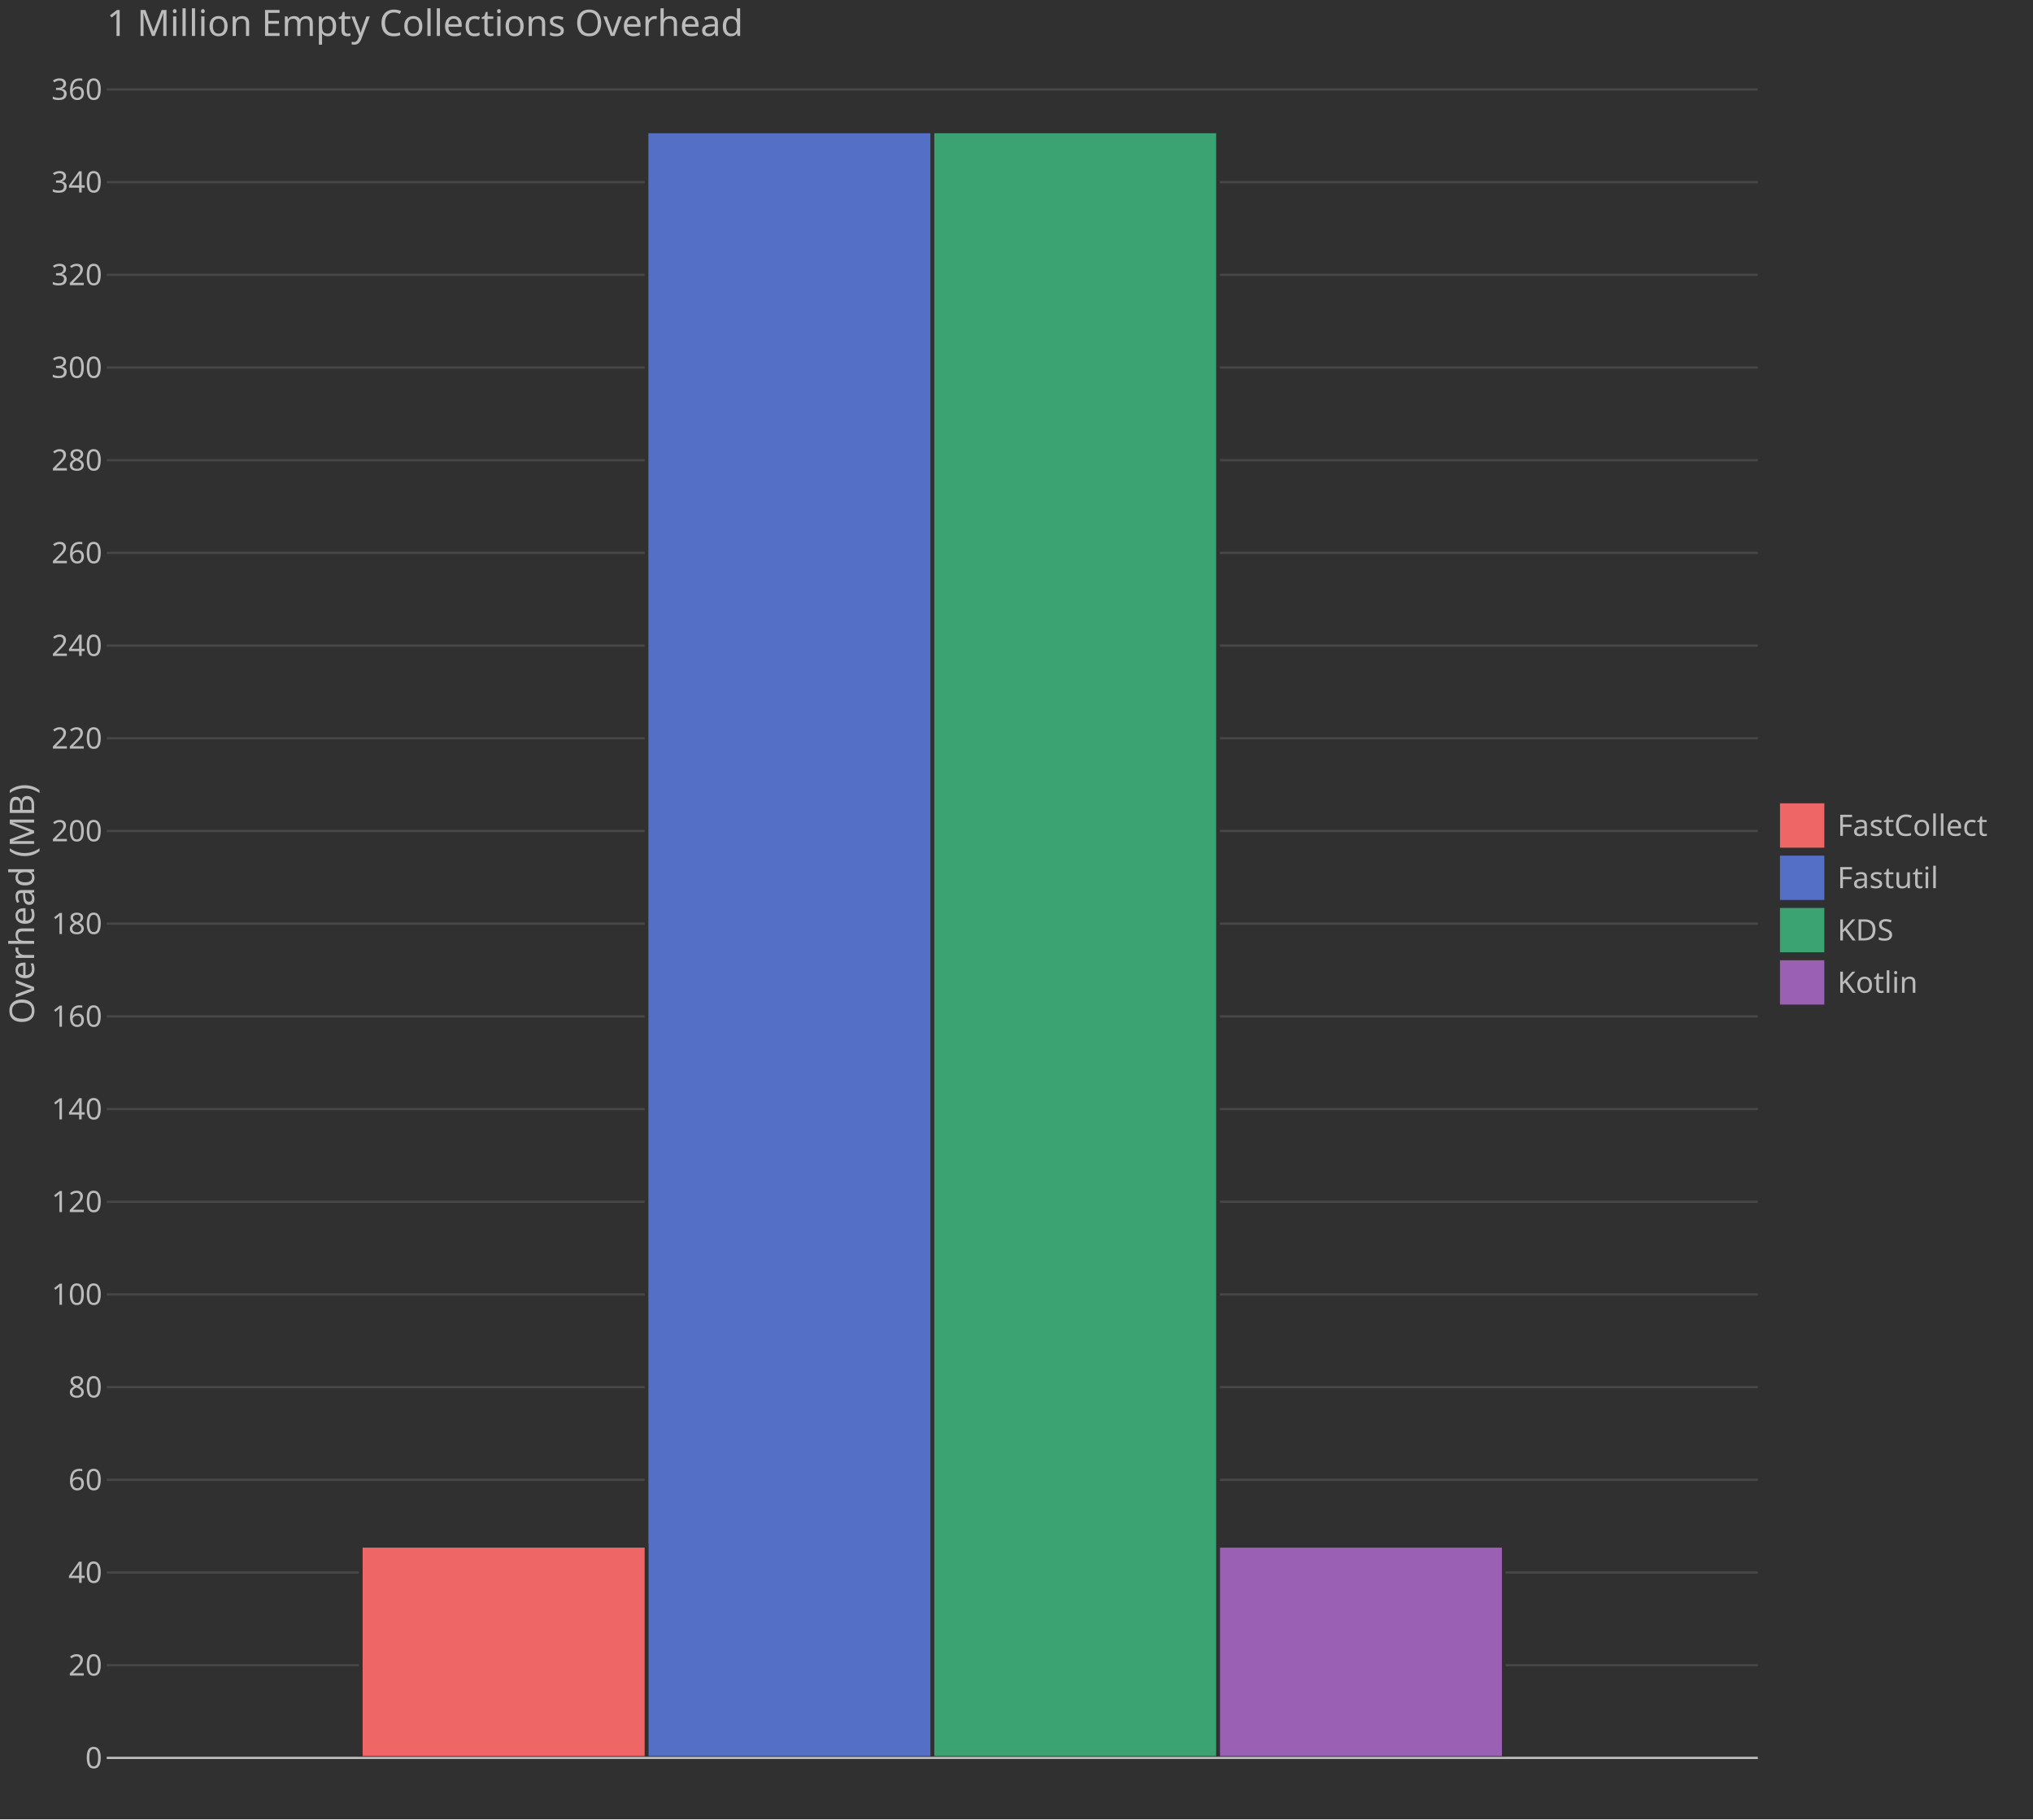
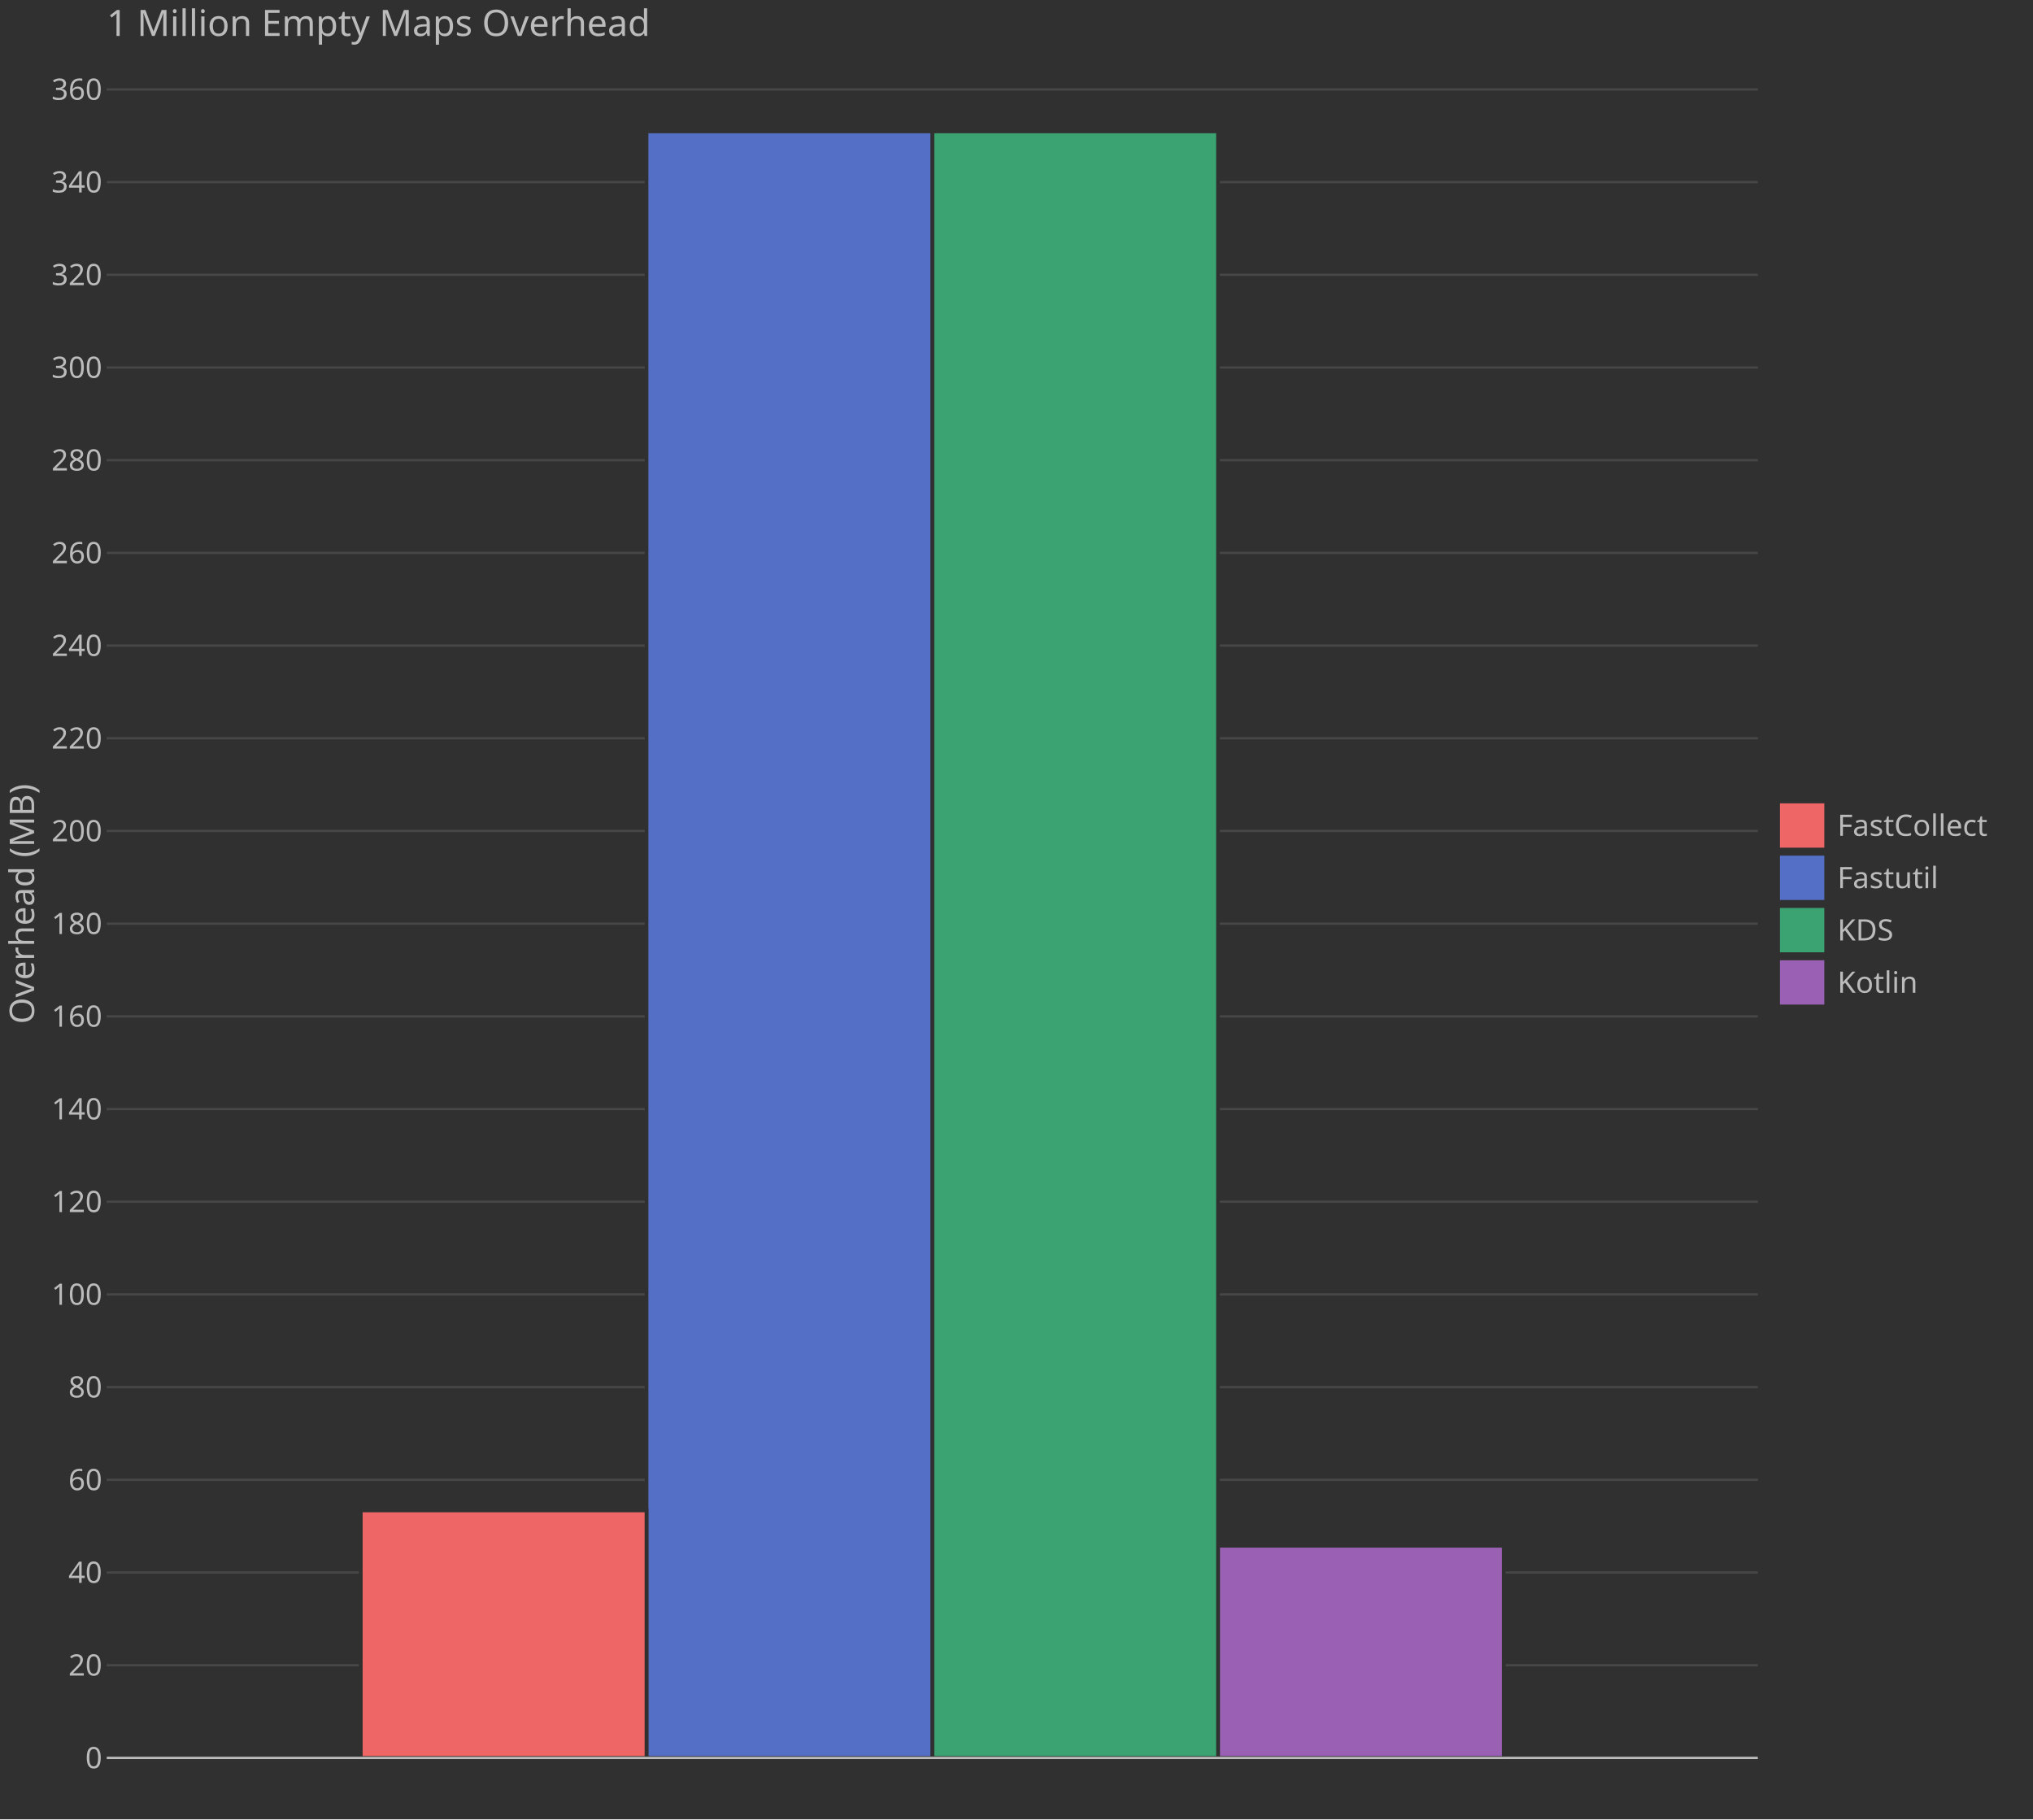
<svg xmlns="http://www.w3.org/2000/svg" display="block" class="plt-container" width="894.0" height="800.0">
  <style type="text/css">
  .plt-container {
   font-family: sans-serif;
   user-select: none;
   -webkit-user-select: none;
   -moz-user-select: none;
   -ms-user-select: none;
}
text {
   text-rendering: optimizeLegibility;
}
- #pRztSgT .plot-title {
+ #pxIG6iq .plot-title {
fill: #bbbbbb;
font-weight: normal;
   font-style: normal;font-family: sans-serif;
font-size: 16.0px;

}
- #pRztSgT .plot-subtitle {
+ #pxIG6iq .plot-subtitle {
fill: #bbbbbb;
font-weight: normal;
   font-style: normal;font-family: sans-serif;
font-size: 15.0px;

}
- #pRztSgT .plot-caption {
- fill: #bbbbbb;
- font-weight: normal;
-    font-style: normal;font-family: sans-serif;
- font-size: 13.0px;
- 
- }
- #pRztSgT .hyperlink-element {
+ #pxIG6iq .plot-caption {
+ fill: #bbbbbb;
+ font-weight: normal;
+    font-style: normal;font-family: sans-serif;
+ font-size: 13.0px;
+ 
+ }
+ #pxIG6iq .hyperlink-element {
fill: #118ed8;
font-weight: normal;
   font-style: normal;
}
- #pRztSgT .legend-title {
+ #pxIG6iq .legend-title {
fill: #bbbbbb;
font-weight: normal;
   font-style: normal;font-family: sans-serif;
font-size: 15.0px;

}
- #pRztSgT .legend-item {
- fill: #bbbbbb;
- font-weight: normal;
-    font-style: normal;font-family: sans-serif;
- font-size: 13.0px;
- 
- }
- #pRztSgT .axis-title-x {
+ #pxIG6iq .legend-item {
+ fill: #bbbbbb;
+ font-weight: normal;
+    font-style: normal;font-family: sans-serif;
+ font-size: 13.0px;
+ 
+ }
+ #pxIG6iq .axis-title-x {
fill: #bbbbbb;
font-weight: normal;
   font-style: normal;font-family: sans-serif;
font-size: 15.0px;

}
- #pRztSgT .axis-text-x {
- fill: #bbbbbb;
- font-weight: normal;
-    font-style: normal;font-family: sans-serif;
- font-size: 13.0px;
- 
- }
- #dxpnkwb .axis-tooltip-text-x {
+ #pxIG6iq .axis-text-x {
+ fill: #bbbbbb;
+ font-weight: normal;
+    font-style: normal;font-family: sans-serif;
+ font-size: 13.0px;
+ 
+ }
+ #dUUvRAt .axis-tooltip-text-x {
fill: #303030;
font-weight: normal;
   font-style: normal;font-family: sans-serif;
font-size: 13.0px;

}
- #pRztSgT .axis-title-y {
+ #pxIG6iq .axis-title-y {
fill: #bbbbbb;
font-weight: normal;
   font-style: normal;font-family: sans-serif;
font-size: 15.0px;

}
- #pRztSgT .axis-text-y {
- fill: #bbbbbb;
- font-weight: normal;
-    font-style: normal;font-family: sans-serif;
- font-size: 13.0px;
- 
- }
- #dxpnkwb .axis-tooltip-text-y {
+ #pxIG6iq .axis-text-y {
+ fill: #bbbbbb;
+ font-weight: normal;
+    font-style: normal;font-family: sans-serif;
+ font-size: 13.0px;
+ 
+ }
+ #dUUvRAt .axis-tooltip-text-y {
fill: #303030;
font-weight: normal;
   font-style: normal;font-family: sans-serif;
font-size: 13.0px;

}
- #pRztSgT .facet-strip-text-x {
- fill: #bbbbbb;
- font-weight: normal;
-    font-style: normal;font-family: sans-serif;
- font-size: 13.0px;
- 
- }
- #pRztSgT .facet-strip-text-y {
- fill: #bbbbbb;
- font-weight: normal;
-    font-style: normal;font-family: sans-serif;
- font-size: 13.0px;
- 
- }
- #dxpnkwb .tooltip-text {
- fill: #bbbbbb;
- font-weight: normal;
-    font-style: normal;font-family: sans-serif;
- font-size: 13.0px;
- 
- }
- #dxpnkwb .tooltip-title {
+ #pxIG6iq .facet-strip-text-x {
+ fill: #bbbbbb;
+ font-weight: normal;
+    font-style: normal;font-family: sans-serif;
+ font-size: 13.0px;
+ 
+ }
+ #pxIG6iq .facet-strip-text-y {
+ fill: #bbbbbb;
+ font-weight: normal;
+    font-style: normal;font-family: sans-serif;
+ font-size: 13.0px;
+ 
+ }
+ #dUUvRAt .tooltip-text {
+ fill: #bbbbbb;
+ font-weight: normal;
+    font-style: normal;font-family: sans-serif;
+ font-size: 13.0px;
+ 
+ }
+ #dUUvRAt .tooltip-title {
fill: #bbbbbb;
font-weight: bold;
   font-style: normal;font-family: sans-serif;
font-size: 13.0px;

}
- #dxpnkwb .tooltip-label {
+ #dUUvRAt .tooltip-label {
fill: #bbbbbb;
font-weight: bold;
   font-style: normal;font-family: sans-serif;
font-size: 13.0px;

}

  </style>
-   <g id="pRztSgT">
+   <g id="pxIG6iq">
    <path fill-rule="evenodd" fill="rgb(48,48,48)" fill-opacity="1.0" d="M0.0 0.0 L0.0 800.0 L894.0 800.0 L894.0 0.0 Z">
    </path>
    <g transform="translate(21.0 22.0 ) ">
      <g>
        <g transform="translate(25.94182 0.0 ) ">
          <g>
          </g>
        </g>
        <g transform="translate(25.94182 0.0 ) ">
          <g>
            <line x1="0.0" y1="751.0" x2="726.043" y2="751.0" stroke="rgb(71,71,71)" stroke-opacity="1.0" stroke-width="1.0" fill="none">
            </line>
            <line x1="0.0" y1="710.24" x2="726.043" y2="710.24" stroke="rgb(71,71,71)" stroke-opacity="1.0" stroke-width="1.0" fill="none">
            </line>
            <line x1="0.0" y1="669.48" x2="726.043" y2="669.48" stroke="rgb(71,71,71)" stroke-opacity="1.0" stroke-width="1.0" fill="none">
            </line>
            <line x1="0.0" y1="628.72" x2="726.043" y2="628.72" stroke="rgb(71,71,71)" stroke-opacity="1.0" stroke-width="1.0" fill="none">
            </line>
            <line x1="0.0" y1="587.961" x2="726.043" y2="587.961" stroke="rgb(71,71,71)" stroke-opacity="1.0" stroke-width="1.0" fill="none">
            </line>
            <line x1="0.0" y1="547.201" x2="726.043" y2="547.201" stroke="rgb(71,71,71)" stroke-opacity="1.0" stroke-width="1.0" fill="none">
            </line>
            <line x1="0.0" y1="506.441" x2="726.043" y2="506.441" stroke="rgb(71,71,71)" stroke-opacity="1.0" stroke-width="1.0" fill="none">
            </line>
            <line x1="0.0" y1="465.681" x2="726.043" y2="465.681" stroke="rgb(71,71,71)" stroke-opacity="1.0" stroke-width="1.0" fill="none">
            </line>
            <line x1="0.0" y1="424.921" x2="726.043" y2="424.921" stroke="rgb(71,71,71)" stroke-opacity="1.0" stroke-width="1.0" fill="none">
            </line>
            <line x1="0.0" y1="384.161" x2="726.043" y2="384.161" stroke="rgb(71,71,71)" stroke-opacity="1.0" stroke-width="1.0" fill="none">
            </line>
            <line x1="0.0" y1="343.401" x2="726.043" y2="343.401" stroke="rgb(71,71,71)" stroke-opacity="1.0" stroke-width="1.0" fill="none">
            </line>
            <line x1="0.0" y1="302.641" x2="726.043" y2="302.641" stroke="rgb(71,71,71)" stroke-opacity="1.0" stroke-width="1.0" fill="none">
            </line>
            <line x1="0.0" y1="261.882" x2="726.043" y2="261.882" stroke="rgb(71,71,71)" stroke-opacity="1.0" stroke-width="1.0" fill="none">
            </line>
            <line x1="0.0" y1="221.122" x2="726.043" y2="221.122" stroke="rgb(71,71,71)" stroke-opacity="1.0" stroke-width="1.0" fill="none">
            </line>
            <line x1="0.0" y1="180.362" x2="726.043" y2="180.362" stroke="rgb(71,71,71)" stroke-opacity="1.0" stroke-width="1.0" fill="none">
            </line>
            <line x1="0.0" y1="139.602" x2="726.043" y2="139.602" stroke="rgb(71,71,71)" stroke-opacity="1.0" stroke-width="1.0" fill="none">
            </line>
            <line x1="0.0" y1="98.842" x2="726.043" y2="98.842" stroke="rgb(71,71,71)" stroke-opacity="1.0" stroke-width="1.0" fill="none">
            </line>
            <line x1="0.0" y1="58.082" x2="726.043" y2="58.082" stroke="rgb(71,71,71)" stroke-opacity="1.0" stroke-width="1.0" fill="none">
            </line>
            <line x1="0.0" y1="17.322" x2="726.043" y2="17.322" stroke="rgb(71,71,71)" stroke-opacity="1.0" stroke-width="1.0" fill="none">
            </line>
          </g>
        </g>
      </g>
-       <g clip-path="url(#c50Q2kH)" clip-bounds-jfx="[rect (25.942, 0.0), (726.043, 751.0)]">
+       <g clip-path="url(#c1eVtU5)" clip-bounds-jfx="[rect (25.942, 0.0), (726.043, 751.0)]">
        <g transform="translate(25.94182 0.0 ) ">
          <g>
            <g>
              <rect x="488.683" y="657.708" height="93.292" width="125.661" stroke="rgb(48,48,48)" stroke-opacity="1.0" fill="rgb(154,96,180)" fill-opacity="1.0" stroke-width="1.65">
              </rect>
              <rect x="363.021" y="35.762" height="715.238" width="125.661" stroke="rgb(48,48,48)" stroke-opacity="1.0" fill="rgb(59,162,114)" fill-opacity="1.0" stroke-width="1.65">
              </rect>
              <rect x="237.36" y="35.762" height="715.238" width="125.661" stroke="rgb(48,48,48)" stroke-opacity="1.0" fill="rgb(84,112,198)" fill-opacity="1.0" stroke-width="1.65">
              </rect>
-               <rect x="111.699" y="657.708" height="93.292" width="125.661" stroke="rgb(48,48,48)" stroke-opacity="1.0" fill="rgb(238,102,102)" fill-opacity="1.0" stroke-width="1.65">
+               <rect x="111.699" y="642.159" height="108.841" width="125.661" stroke="rgb(48,48,48)" stroke-opacity="1.0" fill="rgb(238,102,102)" fill-opacity="1.0" stroke-width="1.65">
              </rect>
            </g>
          </g>
        </g>
        <defs>
-           <clipPath id="c50Q2kH">
+           <clipPath id="c1eVtU5">
            <rect x="25.942" y="0.0" width="726.043" height="751.0">
            </rect>
          </clipPath>
        </defs>
      </g>
      <g>
        <g transform="translate(25.94182 751.0 ) ">
          <line x1="0.0" y1="0.0" x2="726.043" y2="0.0" stroke-width="1.0" stroke="rgb(187,187,187)" stroke-opacity="1.0">
          </line>
        </g>
        <g transform="translate(25.94182 0.0 ) ">
          <g transform="translate(0.0 751.0 ) ">
            <g transform="translate(-2.0 0.0 ) ">
              <text class="axis-text-y" text-anchor="end" dy="0.35em" y="0.0">
                <tspan>0</tspan>
              </text>
            </g>
          </g>
          <g transform="translate(0.0 710.2401 ) ">
            <g transform="translate(-2.0 0.0 ) ">
              <text class="axis-text-y" text-anchor="end" dy="0.35em" y="0.0">
                <tspan>20</tspan>
              </text>
            </g>
          </g>
          <g transform="translate(0.0 669.4803 ) ">
            <g transform="translate(-2.0 0.0 ) ">
              <text class="axis-text-y" text-anchor="end" dy="0.35em" y="0.0">
                <tspan>40</tspan>
              </text>
            </g>
          </g>
          <g transform="translate(0.0 628.7204 ) ">
            <g transform="translate(-2.0 0.0 ) ">
              <text class="axis-text-y" text-anchor="end" dy="0.35em" y="0.0">
                <tspan>60</tspan>
              </text>
            </g>
          </g>
          <g transform="translate(0.0 587.9605 ) ">
            <g transform="translate(-2.0 0.0 ) ">
              <text class="axis-text-y" text-anchor="end" dy="0.35em" y="0.0">
                <tspan>80</tspan>
              </text>
            </g>
          </g>
          <g transform="translate(0.0 547.2007 ) ">
            <g transform="translate(-2.0 0.0 ) ">
              <text class="axis-text-y" text-anchor="end" dy="0.35em" y="0.0">
                <tspan>100</tspan>
              </text>
            </g>
          </g>
          <g transform="translate(0.0 506.4408 ) ">
            <g transform="translate(-2.0 0.0 ) ">
              <text class="axis-text-y" text-anchor="end" dy="0.35em" y="0.0">
                <tspan>120</tspan>
              </text>
            </g>
          </g>
          <g transform="translate(0.0 465.681 ) ">
            <g transform="translate(-2.0 0.0 ) ">
              <text class="axis-text-y" text-anchor="end" dy="0.35em" y="0.0">
                <tspan>140</tspan>
              </text>
            </g>
          </g>
          <g transform="translate(0.0 424.9211 ) ">
            <g transform="translate(-2.0 0.0 ) ">
              <text class="axis-text-y" text-anchor="end" dy="0.35em" y="0.0">
                <tspan>160</tspan>
              </text>
            </g>
          </g>
          <g transform="translate(0.0 384.1612 ) ">
            <g transform="translate(-2.0 0.0 ) ">
              <text class="axis-text-y" text-anchor="end" dy="0.35em" y="0.0">
                <tspan>180</tspan>
              </text>
            </g>
          </g>
          <g transform="translate(0.0 343.4014 ) ">
            <g transform="translate(-2.0 0.0 ) ">
              <text class="axis-text-y" text-anchor="end" dy="0.35em" y="0.0">
                <tspan>200</tspan>
              </text>
            </g>
          </g>
          <g transform="translate(0.0 302.6415 ) ">
            <g transform="translate(-2.0 0.0 ) ">
              <text class="axis-text-y" text-anchor="end" dy="0.35em" y="0.0">
                <tspan>220</tspan>
              </text>
            </g>
          </g>
          <g transform="translate(0.0 261.8816 ) ">
            <g transform="translate(-2.0 0.0 ) ">
              <text class="axis-text-y" text-anchor="end" dy="0.35em" y="0.0">
                <tspan>240</tspan>
              </text>
            </g>
          </g>
          <g transform="translate(0.0 221.1218 ) ">
            <g transform="translate(-2.0 0.0 ) ">
              <text class="axis-text-y" text-anchor="end" dy="0.35em" y="0.0">
                <tspan>260</tspan>
              </text>
            </g>
          </g>
          <g transform="translate(0.0 180.3619 ) ">
            <g transform="translate(-2.0 0.0 ) ">
              <text class="axis-text-y" text-anchor="end" dy="0.35em" y="0.0">
                <tspan>280</tspan>
              </text>
            </g>
          </g>
          <g transform="translate(0.0 139.602 ) ">
            <g transform="translate(-2.0 0.0 ) ">
              <text class="axis-text-y" text-anchor="end" dy="0.35em" y="0.0">
                <tspan>300</tspan>
              </text>
            </g>
          </g>
          <g transform="translate(0.0 98.84217 ) ">
            <g transform="translate(-2.0 0.0 ) ">
              <text class="axis-text-y" text-anchor="end" dy="0.35em" y="0.0">
                <tspan>320</tspan>
              </text>
            </g>
          </g>
          <g transform="translate(0.0 58.08231 ) ">
            <g transform="translate(-2.0 0.0 ) ">
              <text class="axis-text-y" text-anchor="end" dy="0.35em" y="0.0">
                <tspan>340</tspan>
              </text>
            </g>
          </g>
          <g transform="translate(0.0 17.32244 ) ">
            <g transform="translate(-2.0 0.0 ) ">
              <text class="axis-text-y" text-anchor="end" dy="0.35em" y="0.0">
                <tspan>360</tspan>
              </text>
            </g>
          </g>
        </g>
      </g>
    </g>
    <g transform="translate(46.94182 15.8 ) ">
      <text class="plot-title" y="0.0">
-         <tspan>1 Million Empty Collections Overhead</tspan>
+         <tspan>1 Million Empty Maps Overhead</tspan>
      </text>
    </g>
    <g transform="translate(15.0 397.5 ) rotate(-90.0 ) ">
      <text class="axis-title-y" y="0.0" text-anchor="middle">
        <tspan>Overhead (MB)</tspan>
      </text>
    </g>
    <g transform="translate(409.9632 794.0 ) ">
    </g>
    <g transform="translate(775.9845 346.5 ) ">
      <rect x="0.0" y="0.0" height="102.0" width="115.015" stroke="rgb(187,187,187)" stroke-opacity="1.0" stroke-width="0.0" fill="rgb(48,48,48)" fill-opacity="1.0">
      </rect>
      <g transform="translate(5.0 5.0 ) ">
        <g transform="">
          <g transform="">
            <g>
              <g transform="translate(1.0 1.0 ) ">
                <g>
                  <rect x="0.0" y="0.0" height="21.0" width="21.0" stroke="rgb(48,48,48)" stroke-opacity="1.0" fill="rgb(238,102,102)" fill-opacity="1.0" stroke-width="1.5">
                  </rect>
                </g>
              </g>
            </g>
            <g transform="translate(26.9903 11.5 ) ">
              <text class="legend-item" y="0.0" dy="0.35em">
                <tspan>FastCollect</tspan>
              </text>
            </g>
          </g>
          <g transform="translate(0.0 23.0 ) ">
            <g>
              <g transform="translate(1.0 1.0 ) ">
                <g>
                  <rect x="0.0" y="0.0" height="21.0" width="21.0" stroke="rgb(48,48,48)" stroke-opacity="1.0" fill="rgb(84,112,198)" fill-opacity="1.0" stroke-width="1.5">
                  </rect>
                </g>
              </g>
            </g>
            <g transform="translate(26.9903 11.5 ) ">
              <text class="legend-item" y="0.0" dy="0.35em">
                <tspan>Fastutil</tspan>
              </text>
            </g>
          </g>
          <g transform="translate(0.0 46.0 ) ">
            <g>
              <g transform="translate(1.0 1.0 ) ">
                <g>
                  <rect x="0.0" y="0.0" height="21.0" width="21.0" stroke="rgb(48,48,48)" stroke-opacity="1.0" fill="rgb(59,162,114)" fill-opacity="1.0" stroke-width="1.5">
                  </rect>
                </g>
              </g>
            </g>
            <g transform="translate(26.9903 11.5 ) ">
              <text class="legend-item" y="0.0" dy="0.35em">
                <tspan>KDS</tspan>
              </text>
            </g>
          </g>
          <g transform="translate(0.0 69.0 ) ">
            <g>
              <g transform="translate(1.0 1.0 ) ">
                <g>
                  <rect x="0.0" y="0.0" height="21.0" width="21.0" stroke="rgb(48,48,48)" stroke-opacity="1.0" fill="rgb(154,96,180)" fill-opacity="1.0" stroke-width="1.5">
                  </rect>
                </g>
              </g>
            </g>
            <g transform="translate(26.9903 11.5 ) ">
              <text class="legend-item" y="0.0" dy="0.35em">
                <tspan>Kotlin</tspan>
              </text>
            </g>
          </g>
        </g>
      </g>
    </g>
    <path fill="rgb(0,0,0)" fill-opacity="0.0" stroke="rgb(187,187,187)" stroke-opacity="1.0" stroke-width="0.0" d="M0.0 0.0 L0.0 800.0 L894.0 800.0 L894.0 0.0 Z" pointer-events="none">
    </path>
  </g>
-   <g id="dxpnkwb">
+   <g id="dUUvRAt">
  </g>
</svg>
